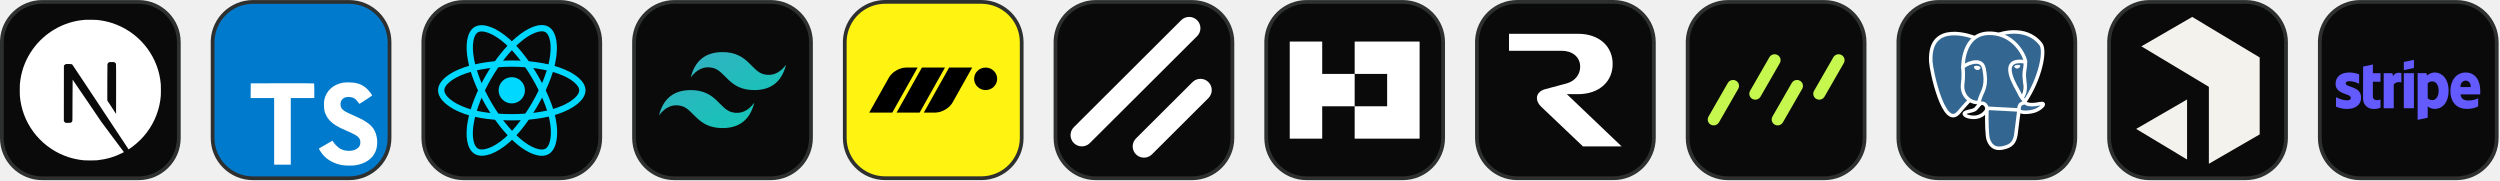
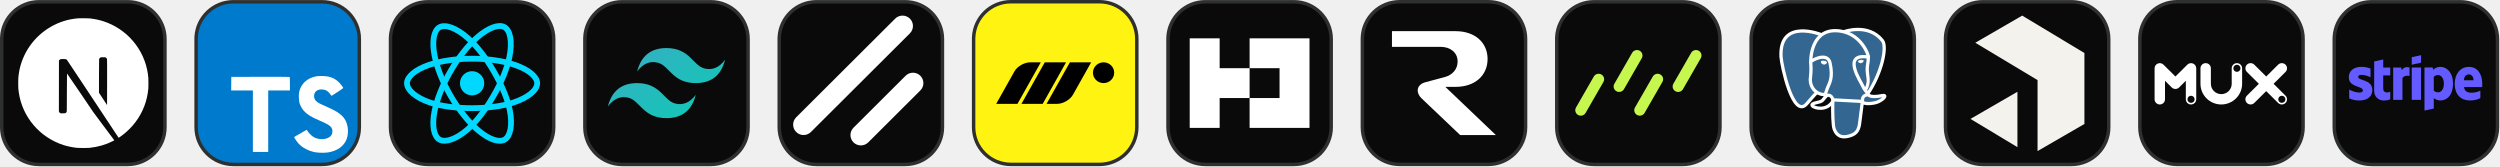
- <svg xmlns="http://www.w3.org/2000/svg" width="666" height="48" viewBox="0 0 666 48" fill="none">
+ <svg xmlns="http://www.w3.org/2000/svg" width="722" height="48" viewBox="0 0 722 48" fill="none">
  <g clip-path="url(#clip0_1069_99)">
    <g clip-path="url(#clip1_1069_99)">
      <path d="M11.282 0.512H36.855C42.811 0.512 47.636 5.324 47.636 11.257V36.745C47.636 42.678 42.811 47.49 36.855 47.49H11.282C5.326 47.49 0.5 42.678 0.5 36.745V11.257L0.514 10.704C0.802 5.028 5.512 0.512 11.282 0.512Z" fill="#0A0A0A" stroke="#2E2F2F" />
      <path d="M22.834 5.268C22.753 5.275 22.495 5.301 22.264 5.319C16.922 5.799 11.919 8.672 8.75 13.087C6.986 15.542 5.857 18.326 5.431 21.276C5.28 22.306 5.262 22.61 5.262 24.006C5.262 25.402 5.28 25.706 5.431 26.735C6.453 33.774 11.478 39.688 18.294 41.879C19.514 42.271 20.8 42.538 22.264 42.7C22.834 42.762 25.296 42.762 25.866 42.7C28.392 42.421 30.531 41.798 32.641 40.725C32.965 40.56 33.027 40.516 32.983 40.479C32.954 40.457 31.575 38.614 29.921 36.387L26.914 32.338L23.146 26.779C21.073 23.724 19.367 21.225 19.352 21.225C19.337 21.221 19.323 23.691 19.315 26.706C19.304 31.986 19.301 32.199 19.235 32.323C19.139 32.503 19.066 32.576 18.911 32.657C18.793 32.715 18.691 32.726 18.135 32.726H17.499L17.33 32.62C17.22 32.55 17.139 32.459 17.084 32.352L17.007 32.188L17.014 24.841L17.025 17.491L17.139 17.348C17.198 17.271 17.323 17.172 17.411 17.125C17.562 17.051 17.621 17.044 18.257 17.044C19.007 17.044 19.131 17.073 19.326 17.286C19.382 17.345 21.422 20.408 23.863 24.097C26.304 27.787 29.642 32.825 31.281 35.298L34.259 39.794L34.41 39.695C35.744 38.831 37.156 37.599 38.273 36.317C40.651 33.594 42.184 30.275 42.699 26.735C42.85 25.706 42.868 25.402 42.868 24.006C42.868 22.61 42.85 22.306 42.699 21.276C41.677 14.238 36.652 8.324 29.836 6.133C28.634 5.744 27.355 5.477 25.921 5.316C25.568 5.279 23.139 5.239 22.834 5.268ZM30.531 16.604C30.707 16.692 30.851 16.861 30.902 17.037C30.932 17.132 30.939 19.169 30.932 23.76L30.921 30.348L29.756 28.567L28.587 26.787V21.998C28.587 18.902 28.601 17.161 28.623 17.077C28.682 16.872 28.811 16.711 28.987 16.615C29.138 16.538 29.193 16.531 29.77 16.531C30.314 16.531 30.41 16.538 30.531 16.604Z" fill="white" />
    </g>
    <g clip-path="url(#clip2_1069_99)">
      <path d="M67.419 0.512H92.991C98.947 0.512 103.772 5.324 103.772 11.257V36.745C103.772 42.678 98.947 47.49 92.991 47.49H67.419C61.463 47.49 56.637 42.678 56.637 36.745V11.257L56.65 10.704C56.939 5.028 61.649 0.512 67.419 0.512Z" fill="#007ACC" stroke="#2E2F2F" />
      <path d="M66.781 24.162L66.766 26.127H69.898H73.031V34.999V43.871H75.247H77.463V34.999V26.127H80.595H83.728V24.2C83.728 23.134 83.705 22.243 83.674 22.22C83.651 22.189 79.839 22.174 75.216 22.182L66.804 22.204L66.781 24.162Z" fill="white" />
      <path d="M94.976 22.147C96.198 22.451 97.131 22.992 97.987 23.875C98.43 24.348 99.087 25.208 99.14 25.414C99.156 25.475 97.062 26.876 95.794 27.66C95.748 27.691 95.564 27.493 95.358 27.188C94.739 26.29 94.09 25.901 93.096 25.833C91.637 25.734 90.697 26.495 90.705 27.767C90.705 28.14 90.758 28.361 90.911 28.666C91.232 29.328 91.828 29.724 93.7 30.532C97.146 32.009 98.621 32.984 99.538 34.37C100.561 35.916 100.791 38.383 100.095 40.219C99.331 42.214 97.436 43.569 94.77 44.019C93.945 44.163 91.989 44.141 91.102 43.981C89.169 43.638 87.335 42.686 86.205 41.437C85.761 40.95 84.898 39.678 84.952 39.586C84.974 39.556 85.173 39.434 85.395 39.305C85.609 39.183 86.419 38.718 87.183 38.277L88.566 37.477L88.856 37.903C89.261 38.52 90.147 39.366 90.682 39.647C92.218 40.455 94.327 40.34 95.366 39.411C95.809 39.008 95.992 38.589 95.992 37.972C95.992 37.416 95.924 37.172 95.633 36.754C95.259 36.221 94.495 35.771 92.325 34.834C89.842 33.768 88.772 33.106 87.794 32.055C87.228 31.445 86.694 30.471 86.472 29.656C86.289 28.978 86.243 27.28 86.388 26.594C86.9 24.203 88.711 22.535 91.324 22.04C92.172 21.88 94.143 21.941 94.976 22.147Z" fill="white" />
    </g>
    <g clip-path="url(#clip3_1069_99)">
      <path d="M123.556 0.512H149.128C155.084 0.512 159.909 5.324 159.909 11.257V36.745C159.909 42.678 155.084 47.49 149.128 47.49H123.556C117.599 47.49 112.773 42.678 112.773 36.745V11.257L112.787 10.704C113.076 5.028 117.785 0.512 123.556 0.512Z" fill="#0A0A0A" stroke="#2E2F2F" />
      <path d="M136.34 27.551C138.277 27.551 139.848 25.986 139.848 24.055C139.848 22.124 138.277 20.559 136.34 20.559C134.403 20.559 132.832 22.124 132.832 24.055C132.832 25.986 134.403 27.551 136.34 27.551Z" fill="#00D8FF" />
      <path fill-rule="evenodd" clip-rule="evenodd" d="M136.339 16.945C141.049 16.945 145.424 17.619 148.723 18.751C152.698 20.115 155.142 22.182 155.142 24.054C155.142 26.005 152.552 28.201 148.283 29.611C145.056 30.677 140.81 31.233 136.339 31.233C131.755 31.233 127.414 30.711 124.151 29.599C120.022 28.193 117.535 25.968 117.535 24.054C117.535 22.197 119.869 20.146 123.787 18.784C127.099 17.634 131.583 16.945 136.339 16.945Z" stroke="#00D8FF" stroke-width="1.67" />
      <path fill-rule="evenodd" clip-rule="evenodd" d="M130.133 20.522C132.486 16.455 135.257 13.014 137.889 10.731C141.06 7.98 144.078 6.903 145.705 7.838C147.4 8.813 148.015 12.146 147.108 16.536C146.423 19.855 144.784 23.799 142.55 27.659C140.26 31.617 137.638 35.104 135.042 37.366C131.757 40.228 128.581 41.264 126.918 40.308C125.304 39.381 124.687 36.341 125.461 32.277C126.115 28.843 127.757 24.628 130.132 20.522H130.133Z" stroke="#00D8FF" stroke-width="1.67" />
      <path fill-rule="evenodd" clip-rule="evenodd" d="M130.141 27.671C127.781 23.609 126.174 19.496 125.504 16.084C124.697 11.972 125.267 8.827 126.893 7.89C128.587 6.912 131.791 8.046 135.154 11.022C137.696 13.272 140.306 16.656 142.546 20.512C144.843 24.466 146.564 28.473 147.234 31.844C148.081 36.11 147.395 39.37 145.734 40.328C144.122 41.259 141.171 40.274 138.025 37.575C135.367 35.296 132.523 31.773 130.141 27.671Z" stroke="#00D8FF" stroke-width="1.67" />
    </g>
    <g clip-path="url(#clip4_1069_99)">
      <path d="M179.692 0.512H205.265C211.221 0.512 216.046 5.324 216.046 11.257V36.745C216.046 42.678 211.221 47.49 205.265 47.49H179.692C173.736 47.49 168.91 42.678 168.91 36.745V11.257L168.924 10.704C169.212 5.028 173.922 0.512 179.692 0.512Z" fill="#0A0A0A" stroke="#2E2F2F" />
      <path fill-rule="evenodd" clip-rule="evenodd" d="M184.016 20.626C185.144 16.128 187.965 13.879 192.478 13.879C199.247 13.879 200.093 18.939 203.477 19.782C205.734 20.345 207.708 19.502 209.4 17.252C208.272 21.75 205.452 23.999 200.939 23.999C194.17 23.999 193.324 18.939 189.939 18.096C187.683 17.533 185.708 18.377 184.016 20.626ZM175.555 30.746C176.683 26.248 179.504 23.999 184.016 23.999C190.785 23.999 191.631 29.06 195.016 29.903C197.273 30.465 199.247 29.622 200.939 27.373C199.811 31.871 196.99 34.12 192.478 34.12C185.708 34.12 184.862 29.06 181.478 28.216C179.221 27.654 177.247 28.497 175.555 30.746Z" fill="url(#paint0_linear_1069_99)" />
    </g>
    <g clip-path="url(#clip5_1069_99)">
-       <path d="M291.962 0.512H317.534C323.49 0.512 328.315 5.324 328.315 11.257V36.745C328.315 42.678 323.49 47.49 317.534 47.49H291.962C286.006 47.49 281.18 42.678 281.18 36.745V11.257L281.193 10.704C281.482 5.028 286.192 0.512 291.962 0.512Z" fill="#0A0A0A" stroke="#2E2F2F" />
-       <path d="M321.932 26.119C323.107 24.948 323.107 23.049 321.932 21.878C320.757 20.707 318.852 20.707 317.677 21.878L302.626 36.88C301.452 38.051 301.452 39.949 302.626 41.12C303.801 42.291 305.706 42.291 306.881 41.12L321.932 26.119Z" fill="white" />
-       <path d="M318.916 9.627C320.091 8.456 320.091 6.557 318.916 5.386C317.742 4.215 315.837 4.215 314.662 5.386L286.076 33.878C284.901 35.049 284.901 36.948 286.076 38.119C287.251 39.29 289.155 39.29 290.33 38.119L318.916 9.627Z" fill="white" />
+       <path d="M235.825 0.512H261.397C267.354 0.512 272.179 5.324 272.179 11.257V36.745C272.179 42.678 267.354 47.49 261.397 47.49H235.825C229.869 47.49 225.043 42.678 225.043 36.745V11.257L225.057 10.704C225.345 5.028 230.055 0.512 235.825 0.512Z" fill="#0A0A0A" stroke="#2E2F2F" />
+       <path d="M265.795 26.119C266.97 24.948 266.97 23.049 265.795 21.878C264.62 20.707 262.716 20.707 261.541 21.878L246.49 36.88C245.315 38.051 245.315 39.949 246.49 41.12C247.665 42.291 249.569 42.291 250.744 41.12L265.795 26.119Z" fill="white" />
+       <path d="M262.78 9.627C263.955 8.456 263.955 6.557 262.78 5.386C261.605 4.215 259.7 4.215 258.525 5.386L229.939 33.878C228.764 35.049 228.764 36.948 229.939 38.119C231.114 39.29 233.019 39.29 234.194 38.119L262.78 9.627Z" fill="white" />
    </g>
    <g clip-path="url(#clip6_1069_99)">
      <path d="M348.099 0.512H373.671C379.627 0.512 384.452 5.324 384.452 11.257V36.745C384.452 42.678 379.627 47.49 373.671 47.49H348.099C342.142 47.49 337.316 42.678 337.316 36.745V11.257L337.33 10.704C337.619 5.028 342.328 0.512 348.099 0.512Z" fill="#0A0A0A" stroke="#2E2F2F" />
      <path d="M343.586 36.934H352.235V28.312H360.885V19.691H352.235V11.07H343.586V36.934ZM360.885 28.312V36.934H378.184V11.07H360.885V19.691H369.534V28.312H360.885Z" fill="white" />
    </g>
    <g clip-path="url(#clip7_1069_99)">
      <path d="M460.372 0.512H485.944C491.9 0.512 496.726 5.324 496.726 11.257V36.745C496.726 42.678 491.9 47.49 485.944 47.49H460.372C454.416 47.49 449.59 42.678 449.59 36.745V11.257L449.604 10.704C449.892 5.028 454.602 0.512 460.372 0.512Z" fill="#0A0A0A" stroke="#2E2F2F" />
      <path d="M463.069 23.661C463.507 22.9 463.239 21.936 462.47 21.508C461.701 21.08 460.724 21.35 460.286 22.111L455.148 31.048C454.71 31.809 454.978 32.773 455.747 33.202C456.515 33.629 457.493 33.359 457.931 32.598L463.069 23.661Z" fill="#C5F74F" />
      <path d="M474.143 16.809C474.581 16.048 474.313 15.084 473.544 14.656C472.776 14.228 471.798 14.499 471.36 15.26L466.222 24.197C465.784 24.958 466.052 25.922 466.821 26.35C467.589 26.778 468.567 26.508 469.005 25.746L474.143 16.809Z" fill="#C5F74F" />
      <path d="M491.186 16.809C491.624 16.048 491.356 15.084 490.587 14.656C489.819 14.228 488.841 14.499 488.403 15.26L483.265 24.197C482.827 24.958 483.095 25.922 483.864 26.35C484.632 26.778 485.61 26.508 486.048 25.746L491.186 16.809Z" fill="#C5F74F" />
      <path d="M480.104 23.661C480.542 22.9 480.274 21.936 479.505 21.508C478.737 21.08 477.759 21.35 477.321 22.111L472.183 31.048C471.745 31.809 472.013 32.773 472.782 33.202C473.55 33.629 474.528 33.359 474.966 32.598L480.104 23.661Z" fill="#C5F74F" />
    </g>
    <g clip-path="url(#clip8_1069_99)">
      <path d="M516.509 0.512H542.081C548.037 0.512 552.862 5.324 552.862 11.257V36.745C552.862 42.678 548.037 47.49 542.081 47.49H516.509C510.553 47.49 505.727 42.678 505.727 36.745V11.257L505.74 10.704C506.029 5.028 510.739 0.512 516.509 0.512Z" fill="#0A0A0A" stroke="#2E2F2F" />
      <path d="M543.489 27.879C539.668 28.664 539.39 27.374 539.39 27.374C543.427 21.405 545.115 13.828 543.658 11.974C539.686 6.913 532.81 9.308 532.695 9.37L532.658 9.376C531.818 9.208 530.964 9.12 530.108 9.111C528.378 9.085 527.067 9.563 526.07 10.316C526.07 10.316 513.804 5.279 514.375 16.65C514.496 19.07 517.852 34.967 521.858 30.157C523.333 28.389 524.748 26.904 524.748 26.904C525.449 27.369 526.291 27.606 527.173 27.52L527.241 27.463C527.221 27.69 527.231 27.92 527.269 28.145C526.238 29.294 526.542 29.496 524.48 29.919C522.393 30.347 523.62 31.11 524.419 31.311C525.389 31.553 527.634 31.896 529.152 29.779L529.091 30.02C529.496 30.343 529.779 32.12 529.731 33.73C529.683 35.34 529.652 36.444 529.969 37.309C530.286 38.173 530.604 40.116 533.314 39.549C535.579 39.066 536.751 37.81 536.917 35.72C537.033 34.233 537.295 34.452 537.313 33.124L537.525 32.494C537.767 30.478 537.564 29.828 538.959 30.131L539.299 30.161C540.326 30.207 541.671 29.997 542.459 29.632C544.158 28.846 545.165 27.534 543.49 27.879H543.489Z" fill="#336791" />
      <path d="M532.695 9.12C532.272 9.252 539.523 6.478 543.645 11.726C545.099 13.581 543.414 21.158 539.377 27.127M529.316 28.834C529.21 32.584 529.342 36.361 529.71 37.267C530.077 38.174 530.867 39.969 533.578 39.392C535.843 38.908 536.668 37.971 537.025 35.904L537.862 29.292L529.316 28.834ZM526.066 10.033C526.066 10.033 513.792 5.031 514.363 16.402C514.485 18.821 517.84 34.719 521.846 29.909C523.308 28.152 524.631 26.778 524.631 26.778L526.066 10.033Z" fill="#336791" />
      <path d="M532.695 9.12C532.272 9.252 539.523 6.478 543.645 11.726C545.099 13.581 543.414 21.158 539.377 27.127M529.316 28.834C529.21 32.584 529.342 36.361 529.71 37.267C530.077 38.174 530.867 39.969 533.578 39.392C535.843 38.908 536.668 37.971 537.025 35.904L537.862 29.292L529.316 28.834ZM526.066 10.033C526.066 10.033 513.792 5.031 514.363 16.402C514.485 18.821 517.84 34.719 521.846 29.909C523.308 28.152 524.631 26.778 524.631 26.778L526.066 10.033Z" stroke="white" stroke-width="0.943" stroke-linecap="round" stroke-linejoin="round" />
      <path d="M539.375 27.123C539.375 27.123 539.639 28.415 543.473 27.627C545.148 27.281 544.14 28.594 542.442 29.379C541.049 30.025 537.923 30.19 537.872 29.3C537.739 27.001 539.516 27.699 539.388 27.123C539.272 26.604 538.476 26.095 537.952 24.825C537.493 23.718 531.659 15.219 539.57 16.48C539.861 16.42 537.508 8.968 530.104 8.86C522.7 8.752 522.934 17.933 522.934 17.933" fill="#336791" />
      <path d="M539.375 27.123C539.375 27.123 539.639 28.415 543.473 27.627C545.148 27.281 544.14 28.594 542.442 29.379C541.049 30.025 537.923 30.19 537.872 29.3C537.739 27.001 539.516 27.699 539.388 27.123C539.272 26.604 538.476 26.095 537.952 24.825C537.493 23.718 531.659 15.219 539.57 16.48C539.861 16.42 537.508 8.968 530.104 8.86C522.7 8.752 522.934 17.933 522.934 17.933" stroke="white" stroke-width="0.943" stroke-linecap="round" stroke-linejoin="bevel" />
      <path d="M527.24 27.913C526.208 29.062 526.512 29.264 524.45 29.687C522.364 30.115 523.591 30.878 524.389 31.078C525.36 31.321 527.605 31.663 529.122 29.546C529.585 28.9 529.12 27.872 528.485 27.611C528.178 27.485 527.768 27.327 527.242 27.914L527.24 27.913Z" fill="#0A0A0A" stroke="white" stroke-width="0.943" stroke-linejoin="round" />
      <path d="M527.175 27.892C527.069 27.216 527.397 26.414 527.748 25.473C528.274 24.063 529.488 22.653 528.517 18.177C527.794 14.843 522.938 17.482 522.938 17.934C522.938 18.386 523.157 20.227 522.859 22.368C522.466 25.165 524.643 27.529 527.15 27.288" fill="#336791" />
      <path d="M527.175 27.892C527.069 27.216 527.397 26.414 527.748 25.473C528.274 24.063 529.488 22.653 528.517 18.177C527.794 14.843 522.938 17.482 522.938 17.934C522.938 18.386 523.157 20.227 522.859 22.368C522.466 25.165 524.643 27.529 527.15 27.288" stroke="white" stroke-width="0.943" stroke-linecap="round" stroke-linejoin="round" />
      <path d="M526.017 17.868C525.994 18.023 526.301 18.435 526.699 18.49C527.097 18.546 527.437 18.224 527.459 18.069C527.482 17.913 527.175 17.745 526.777 17.689C526.379 17.634 526.037 17.716 526.017 17.868Z" fill="white" stroke="white" stroke-width="0.315" />
      <path d="M538.131 17.552C538.152 17.706 537.847 18.119 537.449 18.174C537.051 18.229 536.708 17.908 536.688 17.752C536.668 17.597 536.973 17.428 537.371 17.373C537.768 17.317 538.111 17.399 538.131 17.552Z" fill="white" stroke="white" stroke-width="0.157" />
      <path d="M539.557 16.484C539.623 17.697 539.295 18.52 539.253 19.811C539.192 21.684 540.15 23.83 538.707 25.978" fill="#0A0A0A" />
      <path d="M539.557 16.484C539.623 17.697 539.295 18.52 539.253 19.811C539.192 21.684 540.15 23.83 538.707 25.978" stroke="white" stroke-width="0.943" stroke-linecap="round" stroke-linejoin="round" />
    </g>
    <g clip-path="url(#clip9_1069_99)">
      <path d="M572.646 0.512H598.218C604.174 0.512 608.999 5.324 608.999 11.257V36.745C608.999 42.678 604.174 47.49 598.218 47.49H572.646C566.689 47.49 561.863 42.678 561.863 36.745V11.257L561.877 10.704C562.166 5.028 566.875 0.512 572.646 0.512Z" fill="#0A0A0A" stroke="#2E2F2F" />
      <path d="M584.007 4.508L601.98 15.307V35.802L588.443 43.63V23.135L570.461 12.345L584.007 4.508Z" fill="#F4F2ED" />
      <path d="M582.634 42.495V26.5L569.07 34.345L582.634 42.495Z" fill="#F4F2ED" />
    </g>
    <g clip-path="url(#clip10_1069_99)">
-       <path d="M628.778 0.512H654.351C660.307 0.512 665.132 5.324 665.132 11.257V36.745C665.132 42.678 660.307 47.49 654.351 47.49H628.778C622.822 47.49 617.996 42.678 617.996 36.745V11.257L618.01 10.704C618.298 5.028 623.008 0.512 628.778 0.512Z" fill="#0A0A0A" stroke="#2E2F2F" />
-       <path fill-rule="evenodd" clip-rule="evenodd" d="M660.745 24.201C660.745 21.468 659.417 19.312 656.879 19.312C654.331 19.312 652.789 21.468 652.789 24.179C652.789 27.391 654.609 29.014 657.222 29.014C658.496 29.014 659.46 28.725 660.188 28.32V26.186C659.46 26.548 658.625 26.773 657.565 26.773C656.526 26.773 655.605 26.41 655.487 25.15H660.723C660.723 25.012 660.745 24.457 660.745 24.201ZM655.455 23.187C655.455 21.98 656.194 21.479 656.869 21.479C657.522 21.479 658.218 21.98 658.218 23.187H655.455Z" fill="#635BFF" />
-       <path fill-rule="evenodd" clip-rule="evenodd" d="M648.652 19.312C647.603 19.312 646.928 19.803 646.553 20.145L646.414 19.483H644.059V31.927L646.735 31.362L646.746 28.341C647.132 28.619 647.699 29.014 648.641 29.014C650.558 29.014 652.303 27.477 652.303 24.094C652.293 20.999 650.526 19.312 648.652 19.312ZM648.01 26.666C647.378 26.666 647.003 26.442 646.746 26.164L646.735 22.205C647.014 21.895 647.399 21.682 648.01 21.682C648.984 21.682 649.659 22.77 649.659 24.168C649.659 25.599 648.995 26.666 648.01 26.666Z" fill="#635BFF" />
-       <path fill-rule="evenodd" clip-rule="evenodd" d="M640.379 18.684L643.066 18.108V15.941L640.379 16.507V18.684Z" fill="#635BFF" />
-       <path d="M643.066 19.496H640.379V28.834H643.066V19.496Z" fill="#635BFF" />
-       <path fill-rule="evenodd" clip-rule="evenodd" d="M637.5 20.287L637.328 19.497H635.016V28.835H637.693V22.507C638.324 21.685 639.395 21.834 639.727 21.952V19.497C639.384 19.369 638.131 19.134 637.5 20.287Z" fill="#635BFF" />
-       <path fill-rule="evenodd" clip-rule="evenodd" d="M632.143 17.18L629.53 17.735L629.52 26.283C629.52 27.863 630.708 29.026 632.293 29.026C633.171 29.026 633.813 28.866 634.167 28.674V26.507C633.824 26.646 632.132 27.137 632.132 25.557V21.769H634.167V19.496H632.132L632.143 17.18Z" fill="#635BFF" />
-       <path fill-rule="evenodd" clip-rule="evenodd" d="M624.904 22.205C624.904 21.788 625.247 21.628 625.814 21.628C626.628 21.628 627.656 21.874 628.47 22.311V19.803C627.581 19.451 626.703 19.312 625.814 19.312C623.641 19.312 622.195 20.444 622.195 22.333C622.195 25.278 626.264 24.809 626.264 26.079C626.264 26.57 625.836 26.73 625.236 26.73C624.347 26.73 623.213 26.367 622.313 25.876V28.416C623.309 28.843 624.315 29.024 625.236 29.024C627.463 29.024 628.994 27.925 628.994 26.015C628.984 22.834 624.904 23.4 624.904 22.205Z" fill="#635BFF" />
+       <path d="M684.915 0.512H710.487C716.443 0.512 721.269 5.324 721.269 11.257V36.745C721.269 42.678 716.443 47.49 710.487 47.49H684.915C678.959 47.49 674.133 42.678 674.133 36.745V11.257L674.146 10.704C674.435 5.028 679.145 0.512 684.915 0.512Z" fill="#0A0A0A" stroke="#2E2F2F" />
+       <path fill-rule="evenodd" clip-rule="evenodd" d="M716.881 24.201C716.881 21.468 715.554 19.312 713.016 19.312C710.468 19.312 708.926 21.468 708.926 24.179C708.926 27.391 710.746 29.014 713.359 29.014C714.633 29.014 715.597 28.725 716.325 28.32V26.186C715.597 26.548 714.761 26.773 713.701 26.773C712.663 26.773 711.742 26.41 711.624 25.15H716.86C716.86 25.012 716.881 24.457 716.881 24.201ZM711.592 23.187C711.592 21.98 712.331 21.479 713.005 21.479C713.659 21.479 714.354 21.98 714.354 23.187H711.592Z" fill="#635BFF" />
+       <path fill-rule="evenodd" clip-rule="evenodd" d="M704.789 19.312C703.739 19.312 703.065 19.803 702.69 20.145L702.551 19.483H700.195V31.927L702.872 31.362L702.883 28.341C703.268 28.619 703.836 29.014 704.778 29.014C706.695 29.014 708.44 27.477 708.44 24.094C708.429 20.999 706.662 19.312 704.789 19.312ZM704.146 26.666C703.515 26.666 703.14 26.442 702.883 26.164L702.872 22.205C703.15 21.895 703.536 21.682 704.146 21.682C705.121 21.682 705.795 22.77 705.795 24.168C705.795 25.599 705.131 26.666 704.146 26.666Z" fill="#635BFF" />
+       <path fill-rule="evenodd" clip-rule="evenodd" d="M696.516 18.684L699.203 18.108V15.941L696.516 16.507V18.684Z" fill="#635BFF" />
+       <path d="M699.203 19.496H696.516V28.834H699.203V19.496Z" fill="#635BFF" />
+       <path fill-rule="evenodd" clip-rule="evenodd" d="M693.637 20.287L693.465 19.497H691.152V28.835H693.829V22.507C694.461 21.685 695.532 21.834 695.864 21.952V19.497C695.521 19.369 694.268 19.134 693.637 20.287Z" fill="#635BFF" />
+       <path fill-rule="evenodd" clip-rule="evenodd" d="M688.28 17.18L685.667 17.735L685.656 26.283C685.656 27.863 686.845 29.026 688.429 29.026C689.307 29.026 689.95 28.866 690.303 28.674V26.507C689.961 26.646 688.269 27.137 688.269 25.557V21.769H690.303V19.496H688.269L688.28 17.18Z" fill="#635BFF" />
+       <path fill-rule="evenodd" clip-rule="evenodd" d="M681.041 22.205C681.041 21.788 681.384 21.628 681.951 21.628C682.765 21.628 683.793 21.874 684.607 22.311V19.803C683.718 19.451 682.84 19.312 681.951 19.312C679.778 19.312 678.332 20.444 678.332 22.333C678.332 25.278 682.401 24.809 682.401 26.079C682.401 26.57 681.973 26.73 681.373 26.73C680.484 26.73 679.349 26.367 678.45 25.876V28.416C679.446 28.843 680.452 29.024 681.373 29.024C683.6 29.024 685.131 27.925 685.131 26.015C685.121 22.834 681.041 23.4 681.041 22.205Z" fill="#635BFF" />
    </g>
    <g clip-path="url(#clip11_1069_99)">
-       <path d="M235.825 0.5H261.397C267.354 0.5 272.179 5.312 272.179 11.245V36.733C272.179 42.666 267.354 47.478 261.397 47.478H235.825C229.869 47.478 225.043 42.666 225.043 36.733V11.245L225.057 10.692C225.345 5.016 230.055 0.5 235.825 0.5Z" fill="#FFF312" stroke="#2E2F2F" />
-       <path d="M244.447 18L237.707 29.989H231.566L236.829 20.628C237.645 19.176 239.681 18 241.377 18H244.447ZM259.504 20.997C259.504 19.342 260.879 18 262.574 18C264.27 18 265.644 19.342 265.644 20.997C265.644 22.653 264.27 23.995 262.574 23.995C260.879 23.995 259.504 22.653 259.504 20.997ZM245.597 18H251.738L244.997 29.989H238.857L245.597 18ZM252.85 18H258.99L253.727 27.362C252.911 28.813 250.876 29.989 249.18 29.989H246.11L252.85 18Z" fill="black" />
+       <path d="M291.962 0.5H317.534C323.49 0.5 328.315 5.312 328.315 11.245V36.733C328.315 42.666 323.49 47.478 317.534 47.478H291.962C286.006 47.478 281.18 42.666 281.18 36.733V11.245L281.193 10.692C281.482 5.016 286.192 0.5 291.962 0.5Z" fill="#FFF312" stroke="#2E2F2F" />
+       <path d="M300.583 18L293.843 29.989H287.703L292.965 20.628C293.782 19.176 295.818 18 297.513 18H300.583ZM315.641 20.997C315.641 19.342 317.015 18 318.711 18C320.406 18 321.781 19.342 321.781 20.997C321.781 22.653 320.406 23.995 318.711 23.995C317.015 23.995 315.641 22.653 315.641 20.997ZM301.734 18H307.874L301.134 29.989H294.994L301.734 18ZM308.987 18H315.127L309.864 27.362C309.048 28.813 307.012 29.989 305.317 29.989H302.247L308.987 18Z" fill="black" />
    </g>
    <g clip-path="url(#clip12_1069_99)">
      <path d="M404.235 0.5H429.808C435.764 0.5 440.589 5.312 440.589 11.245V36.733C440.589 42.666 435.764 47.478 429.808 47.478H404.235C398.279 47.478 393.453 42.666 393.453 36.733V11.245L393.467 10.692C393.755 5.016 398.465 0.5 404.235 0.5Z" fill="#0A0A0A" stroke="#2E2F2F" />
      <path d="M420.349 9C426.159 9 429.614 12.456 429.614 17.043C429.614 21.63 426.159 25.085 420.349 25.085H417.413L432 39H421.694L410.593 28.449C409.798 27.716 409.431 26.859 409.431 26.125C409.431 25.086 410.165 24.168 411.572 23.771L417.29 22.241C419.462 21.66 420.96 19.978 420.96 17.777C420.96 15.086 418.758 13.526 416.036 13.526H402V9H420.349Z" fill="white" />
    </g>
+     <g clip-path="url(#clip13_1069_99)">
+       <path d="M628.778 0.5H654.351C660.307 0.5 665.132 5.312 665.132 11.245V36.733C665.132 42.666 660.307 47.478 654.351 47.478H628.778C622.822 47.478 617.996 42.666 617.996 36.733V11.245L618.01 10.692C618.298 5.016 623.008 0.5 628.778 0.5Z" fill="#0A0A0A" stroke="#2E2F2F" />
+     </g>
+     <path d="M646.02 18.234C645.19 18.234 644.518 18.903 644.518 19.726V24.203C644.518 25.849 643.168 27.188 641.509 27.188C639.851 27.188 638.501 25.849 638.501 24.203V19.726C638.501 18.901 637.829 18.234 636.998 18.234C636.168 18.234 635.496 18.903 635.496 19.726V24.203C635.496 27.495 638.194 30.173 641.509 30.173C644.824 30.173 647.523 27.495 647.523 24.203V19.726C647.524 18.903 646.85 18.234 646.02 18.234ZM646.02 20.752C645.449 20.752 644.986 20.293 644.986 19.726C644.986 19.158 645.449 18.699 646.02 18.699C646.591 18.699 647.054 19.158 647.054 19.726C647.054 20.293 646.591 20.752 646.02 20.752Z" fill="white" />
+     <path d="M652.357 24.203L648.91 27.625C648.322 28.207 648.322 29.153 648.91 29.735C649.497 30.317 650.449 30.317 651.035 29.735L654.482 26.313L657.929 29.735C658.517 30.317 659.468 30.317 660.054 29.735C660.642 29.153 660.642 28.207 660.054 27.625L656.609 24.203L660.056 20.781C660.644 20.199 660.644 19.253 660.056 18.671C659.468 18.089 658.517 18.089 657.931 18.671L654.484 22.093L651.035 18.671C650.447 18.089 649.495 18.089 648.91 18.671C648.322 19.253 648.322 20.199 648.91 20.781L652.357 24.203ZM658.995 29.707C658.423 29.707 657.961 29.248 657.961 28.681C657.961 28.113 658.423 27.654 658.995 27.654C659.566 27.654 660.029 28.113 660.029 28.681C660.029 29.247 659.566 29.707 658.995 29.707Z" fill="white" />
+     <path d="M633.347 18.348C632.785 18.117 632.138 18.245 631.709 18.671L628.259 22.093L624.812 18.671C624.382 18.245 623.736 18.117 623.174 18.348C622.612 18.579 622.246 19.123 622.246 19.726V28.679C622.246 29.504 622.918 30.172 623.748 30.172C624.579 30.172 625.251 29.504 625.251 28.681V23.327L627.196 25.258C627.784 25.84 628.735 25.84 629.321 25.258L631.266 23.327V28.679C631.266 29.504 631.938 30.171 632.768 30.171C633.598 30.171 634.271 29.502 634.271 28.679V19.726C634.274 19.123 633.909 18.579 633.347 18.348ZM632.77 29.708C632.199 29.708 631.736 29.249 631.736 28.681C631.736 28.114 632.199 27.654 632.77 27.654C633.341 27.654 633.804 28.114 633.804 28.681C633.806 29.247 633.341 29.708 632.77 29.708Z" fill="white" />
  </g>
  <defs>
    <linearGradient id="paint0_linear_1069_99" x1="184.674" y1="13.879" x2="199.088" y2="34.82" gradientUnits="userSpaceOnUse">
      <stop stop-color="#32B1C1" />
      <stop offset="1" stop-color="#14C6B7" />
    </linearGradient>
    <clipPath id="clip0_1069_99">
-       <rect width="666" height="48" fill="white" />
+       <rect width="722" height="48" fill="white" />
    </clipPath>
    <clipPath id="clip1_1069_99">
      <rect width="48.136" height="47.978" fill="white" transform="translate(0 0.0117188)" />
    </clipPath>
    <clipPath id="clip2_1069_99">
      <rect width="48.136" height="47.978" fill="white" transform="translate(56.1367 0.0117188)" />
    </clipPath>
    <clipPath id="clip3_1069_99">
      <rect width="48.136" height="47.978" fill="white" transform="translate(112.273 0.0117188)" />
    </clipPath>
    <clipPath id="clip4_1069_99">
      <rect width="48.136" height="47.978" fill="white" transform="translate(168.41 0.0117188)" />
    </clipPath>
    <clipPath id="clip5_1069_99">
-       <rect width="48.136" height="47.978" fill="white" transform="translate(280.68 0.0117188)" />
+       <rect width="48.136" height="47.978" fill="white" transform="translate(224.543 0.0117188)" />
    </clipPath>
    <clipPath id="clip6_1069_99">
      <rect width="48.136" height="47.978" fill="white" transform="translate(336.816 0.0117188)" />
    </clipPath>
    <clipPath id="clip7_1069_99">
      <rect width="48.136" height="47.978" fill="white" transform="translate(449.09 0.0117188)" />
    </clipPath>
    <clipPath id="clip8_1069_99">
      <rect width="48.136" height="47.978" fill="white" transform="translate(505.227 0.0117188)" />
    </clipPath>
    <clipPath id="clip9_1069_99">
      <rect width="48.136" height="47.978" fill="white" transform="translate(561.363 0.0117188)" />
    </clipPath>
    <clipPath id="clip10_1069_99">
-       <rect width="48.136" height="47.978" fill="white" transform="translate(617.496 0.0117188)" />
+       <rect width="48.136" height="47.978" fill="white" transform="translate(673.633 0.0117188)" />
    </clipPath>
    <clipPath id="clip11_1069_99">
-       <rect width="48.136" height="47.978" fill="white" transform="translate(224.543)" />
+       <rect width="48.136" height="47.978" fill="white" transform="translate(280.68)" />
    </clipPath>
    <clipPath id="clip12_1069_99">
      <rect width="48.136" height="47.978" fill="white" transform="translate(392.953)" />
    </clipPath>
+     <clipPath id="clip13_1069_99">
+       <rect width="48.136" height="47.978" fill="white" transform="translate(617.496)" />
+     </clipPath>
  </defs>
</svg>
